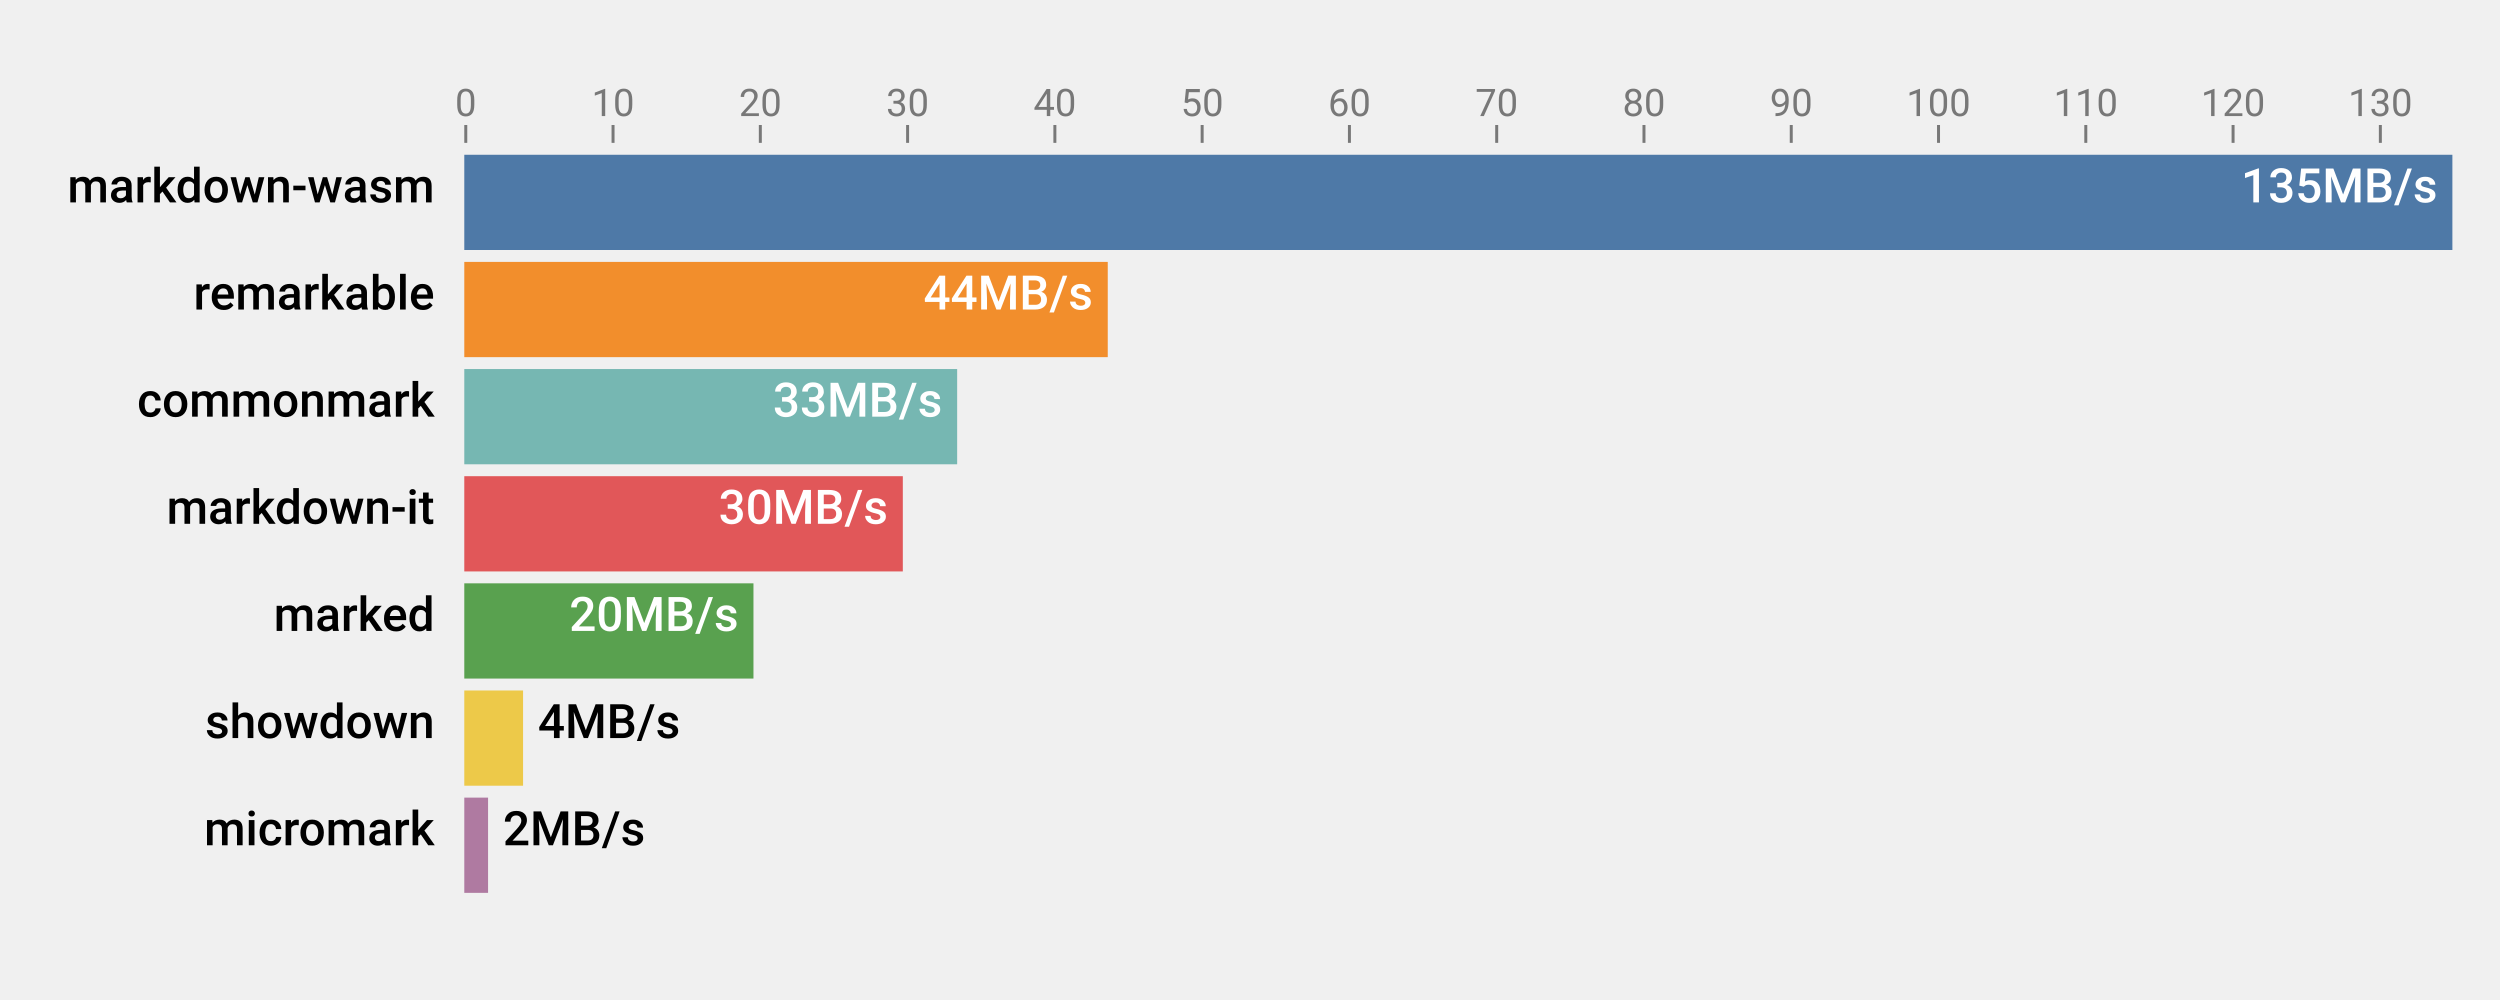
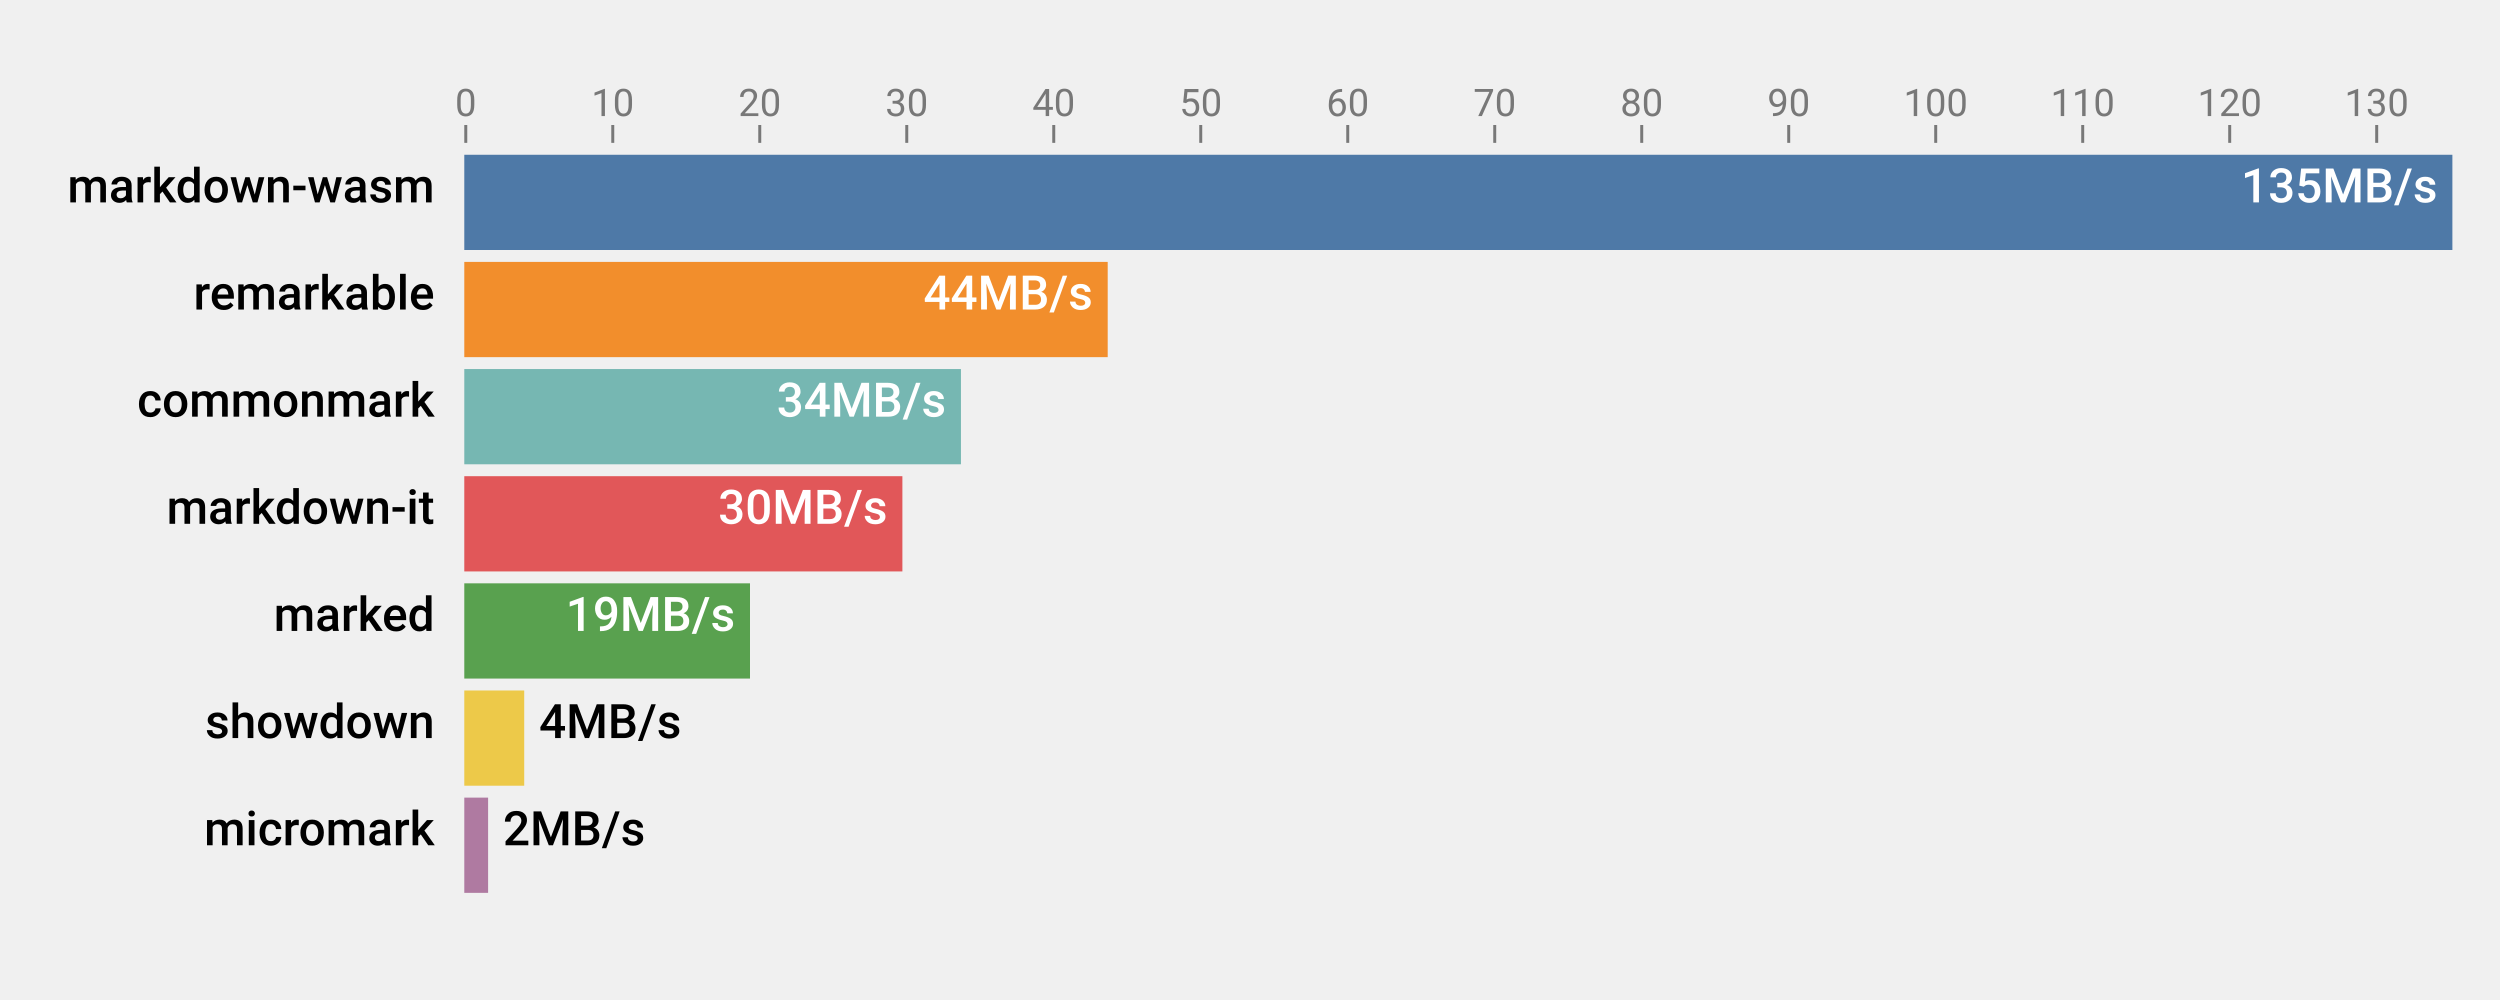
<svg xmlns="http://www.w3.org/2000/svg" width="840" height="336" font-family="system-ui,-apple-system,&quot;Segoe UI&quot;,Roboto,&quot;Helvetica Neue&quot;,&quot;Noto Sans&quot;,&quot;Liberation Sans&quot;,Arial,sans-serif" font-size="16">
  <g font-weight="500" text-anchor="end">
    <text x="156" y="68" alignment-baseline="central" dx="-10">markdown-wasm</text>
    <text x="156" y="104" alignment-baseline="central" dx="-10">remarkable</text>
    <text x="156" y="140" alignment-baseline="central" dx="-10">commonmark</text>
    <text x="156" y="176" alignment-baseline="central" dx="-10">markdown-it</text>
    <text x="156" y="212" alignment-baseline="central" dx="-10">marked</text>
    <text x="156" y="248" alignment-baseline="central" dx="-10">showdown</text>
    <text x="156" y="284" alignment-baseline="central" dx="-10">micromark</text>
  </g>
  <path fill="#4e79a7" d="M156 52h668v32H156z" />
-   <path fill="#f28e2c" d="M156 88h216.203v32H156z" />
-   <path fill="#76b7b2" d="M156 124h165.603v32H156z" />
-   <path fill="#e15759" d="M156 160h147.346v32H156z" />
-   <path fill="#59a14f" d="M156 196h97.164v32H156z" />
-   <path fill="#edc949" d="M156 232h19.75v32H156z" />
-   <path fill="#af7aa1" d="M156 268h7.99v32H156z" />
+   <path fill="#f28e2c" d="M156 88h216.185v32H156z" />
+   <path fill="#76b7b2" d="M156 124h166.877v32H156z" />
+   <path fill="#e15759" d="M156 160h147.203v32H156z" />
+   <path fill="#59a14f" d="M156 196h96v32h-96z" />
+   <path fill="#edc949" d="M156 232h20.135v32H156z" />
+   <path fill="#af7aa1" d="M156 268h7.999v32H156z" />
  <g fill="#fff" font-weight="500" text-anchor="end">
    <text x="824" y="68" alignment-baseline="central" dx="-5">135MB/s</text>
-     <text x="372.203" y="104" alignment-baseline="central" dx="-5">44MB/s</text>
-     <text x="321.603" y="140" alignment-baseline="central" dx="-5">33MB/s</text>
-     <text x="303.346" y="176" alignment-baseline="central" dx="-5">30MB/s</text>
-     <text x="253.164" y="212" alignment-baseline="central" dx="-5">20MB/s</text>
-     <text x="175.75" y="248" fill="#000" alignment-baseline="central" dx="5" text-anchor="start">4MB/s</text>
-     <text x="163.99" y="284" fill="#000" alignment-baseline="central" dx="5" text-anchor="start">2MB/s</text>
+     <text x="372.185" y="104" alignment-baseline="central" dx="-5">44MB/s</text>
+     <text x="322.877" y="140" alignment-baseline="central" dx="-5">34MB/s</text>
+     <text x="303.203" y="176" alignment-baseline="central" dx="-5">30MB/s</text>
+     <text x="252" y="212" alignment-baseline="central" dx="-5">19MB/s</text>
+     <text x="176.135" y="248" fill="#000" alignment-baseline="central" dx="5" text-anchor="start">4MB/s</text>
+     <text x="163.999" y="284" fill="#000" alignment-baseline="central" dx="5" text-anchor="start">2MB/s</text>
  </g>
  <g fill="none" font-size="12.8" opacity=".5" text-anchor="middle">
    <g class="tick" opacity="1">
      <path stroke="currentColor" d="M156.5 48v-6" />
      <text y="-9" fill="currentColor" dy="0em" transform="translate(156.5 48)">0</text>
    </g>
    <g class="tick" opacity="1">
-       <path stroke="currentColor" d="M205.984 48v-6" />
-       <text y="-9" fill="currentColor" dy="0em" transform="translate(205.984 48)">10</text>
+       <path stroke="currentColor" d="M205.89 48v-6" />
+       <text y="-9" fill="currentColor" dy="0em" transform="translate(205.89 48)">10</text>
    </g>
    <g class="tick" opacity="1">
-       <path stroke="currentColor" d="M255.469 48v-6" />
-       <text y="-9" fill="currentColor" dy="0em" transform="translate(255.469 48)">20</text>
+       <path stroke="currentColor" d="M255.28 48v-6" />
+       <text y="-9" fill="currentColor" dy="0em" transform="translate(255.28 48)">20</text>
    </g>
    <g class="tick" opacity="1">
-       <path stroke="currentColor" d="M304.953 48v-6" />
-       <text y="-9" fill="currentColor" dy="0em" transform="translate(304.953 48)">30</text>
+       <path stroke="currentColor" d="M304.67 48v-6" />
+       <text y="-9" fill="currentColor" dy="0em" transform="translate(304.67 48)">30</text>
    </g>
    <g class="tick" opacity="1">
-       <path stroke="currentColor" d="M354.438 48v-6" />
-       <text y="-9" fill="currentColor" dy="0em" transform="translate(354.438 48)">40</text>
+       <path stroke="currentColor" d="M354.06 48v-6" />
+       <text y="-9" fill="currentColor" dy="0em" transform="translate(354.06 48)">40</text>
    </g>
    <g class="tick" opacity="1">
-       <path stroke="currentColor" d="M403.922 48v-6" />
-       <text y="-9" fill="currentColor" dy="0em" transform="translate(403.922 48)">50</text>
+       <path stroke="currentColor" d="M403.45 48v-6" />
+       <text y="-9" fill="currentColor" dy="0em" transform="translate(403.45 48)">50</text>
    </g>
    <g class="tick" opacity="1">
-       <path stroke="currentColor" d="M453.406 48v-6" />
-       <text y="-9" fill="currentColor" dy="0em" transform="translate(453.406 48)">60</text>
+       <path stroke="currentColor" d="M452.84 48v-6" />
+       <text y="-9" fill="currentColor" dy="0em" transform="translate(452.84 48)">60</text>
    </g>
    <g class="tick" opacity="1">
-       <path stroke="currentColor" d="M502.89 48v-6" />
-       <text y="-9" fill="currentColor" dy="0em" transform="translate(502.89 48)">70</text>
+       <path stroke="currentColor" d="M502.23 48v-6" />
+       <text y="-9" fill="currentColor" dy="0em" transform="translate(502.23 48)">70</text>
    </g>
    <g class="tick" opacity="1">
-       <path stroke="currentColor" d="M552.375 48v-6" />
-       <text y="-9" fill="currentColor" dy="0em" transform="translate(552.375 48)">80</text>
+       <path stroke="currentColor" d="M551.62 48v-6" />
+       <text y="-9" fill="currentColor" dy="0em" transform="translate(551.62 48)">80</text>
    </g>
    <g class="tick" opacity="1">
-       <path stroke="currentColor" d="M601.86 48v-6" />
-       <text y="-9" fill="currentColor" dy="0em" transform="translate(601.86 48)">90</text>
+       <path stroke="currentColor" d="M601.01 48v-6" />
+       <text y="-9" fill="currentColor" dy="0em" transform="translate(601.01 48)">90</text>
    </g>
    <g class="tick" opacity="1">
-       <path stroke="currentColor" d="M651.344 48v-6" />
-       <text y="-9" fill="currentColor" dy="0em" transform="translate(651.344 48)">100</text>
+       <path stroke="currentColor" d="M650.399 48v-6" />
+       <text y="-9" fill="currentColor" dy="0em" transform="translate(650.399 48)">100</text>
    </g>
    <g class="tick" opacity="1">
-       <path stroke="currentColor" d="M700.828 48v-6" />
-       <text y="-9" fill="currentColor" dy="0em" transform="translate(700.828 48)">110</text>
+       <path stroke="currentColor" d="M699.789 48v-6" />
+       <text y="-9" fill="currentColor" dy="0em" transform="translate(699.789 48)">110</text>
    </g>
    <g class="tick" opacity="1">
-       <path stroke="currentColor" d="M750.313 48v-6" />
-       <text y="-9" fill="currentColor" dy="0em" transform="translate(750.313 48)">120</text>
+       <path stroke="currentColor" d="M749.179 48v-6" />
+       <text y="-9" fill="currentColor" dy="0em" transform="translate(749.179 48)">120</text>
    </g>
    <g class="tick" opacity="1">
-       <path stroke="currentColor" d="M799.797 48v-6" />
-       <text y="-9" fill="currentColor" dy="0em" transform="translate(799.797 48)">130</text>
+       <path stroke="currentColor" d="M798.569 48v-6" />
+       <text y="-9" fill="currentColor" dy="0em" transform="translate(798.569 48)">130</text>
    </g>
  </g>
</svg>
